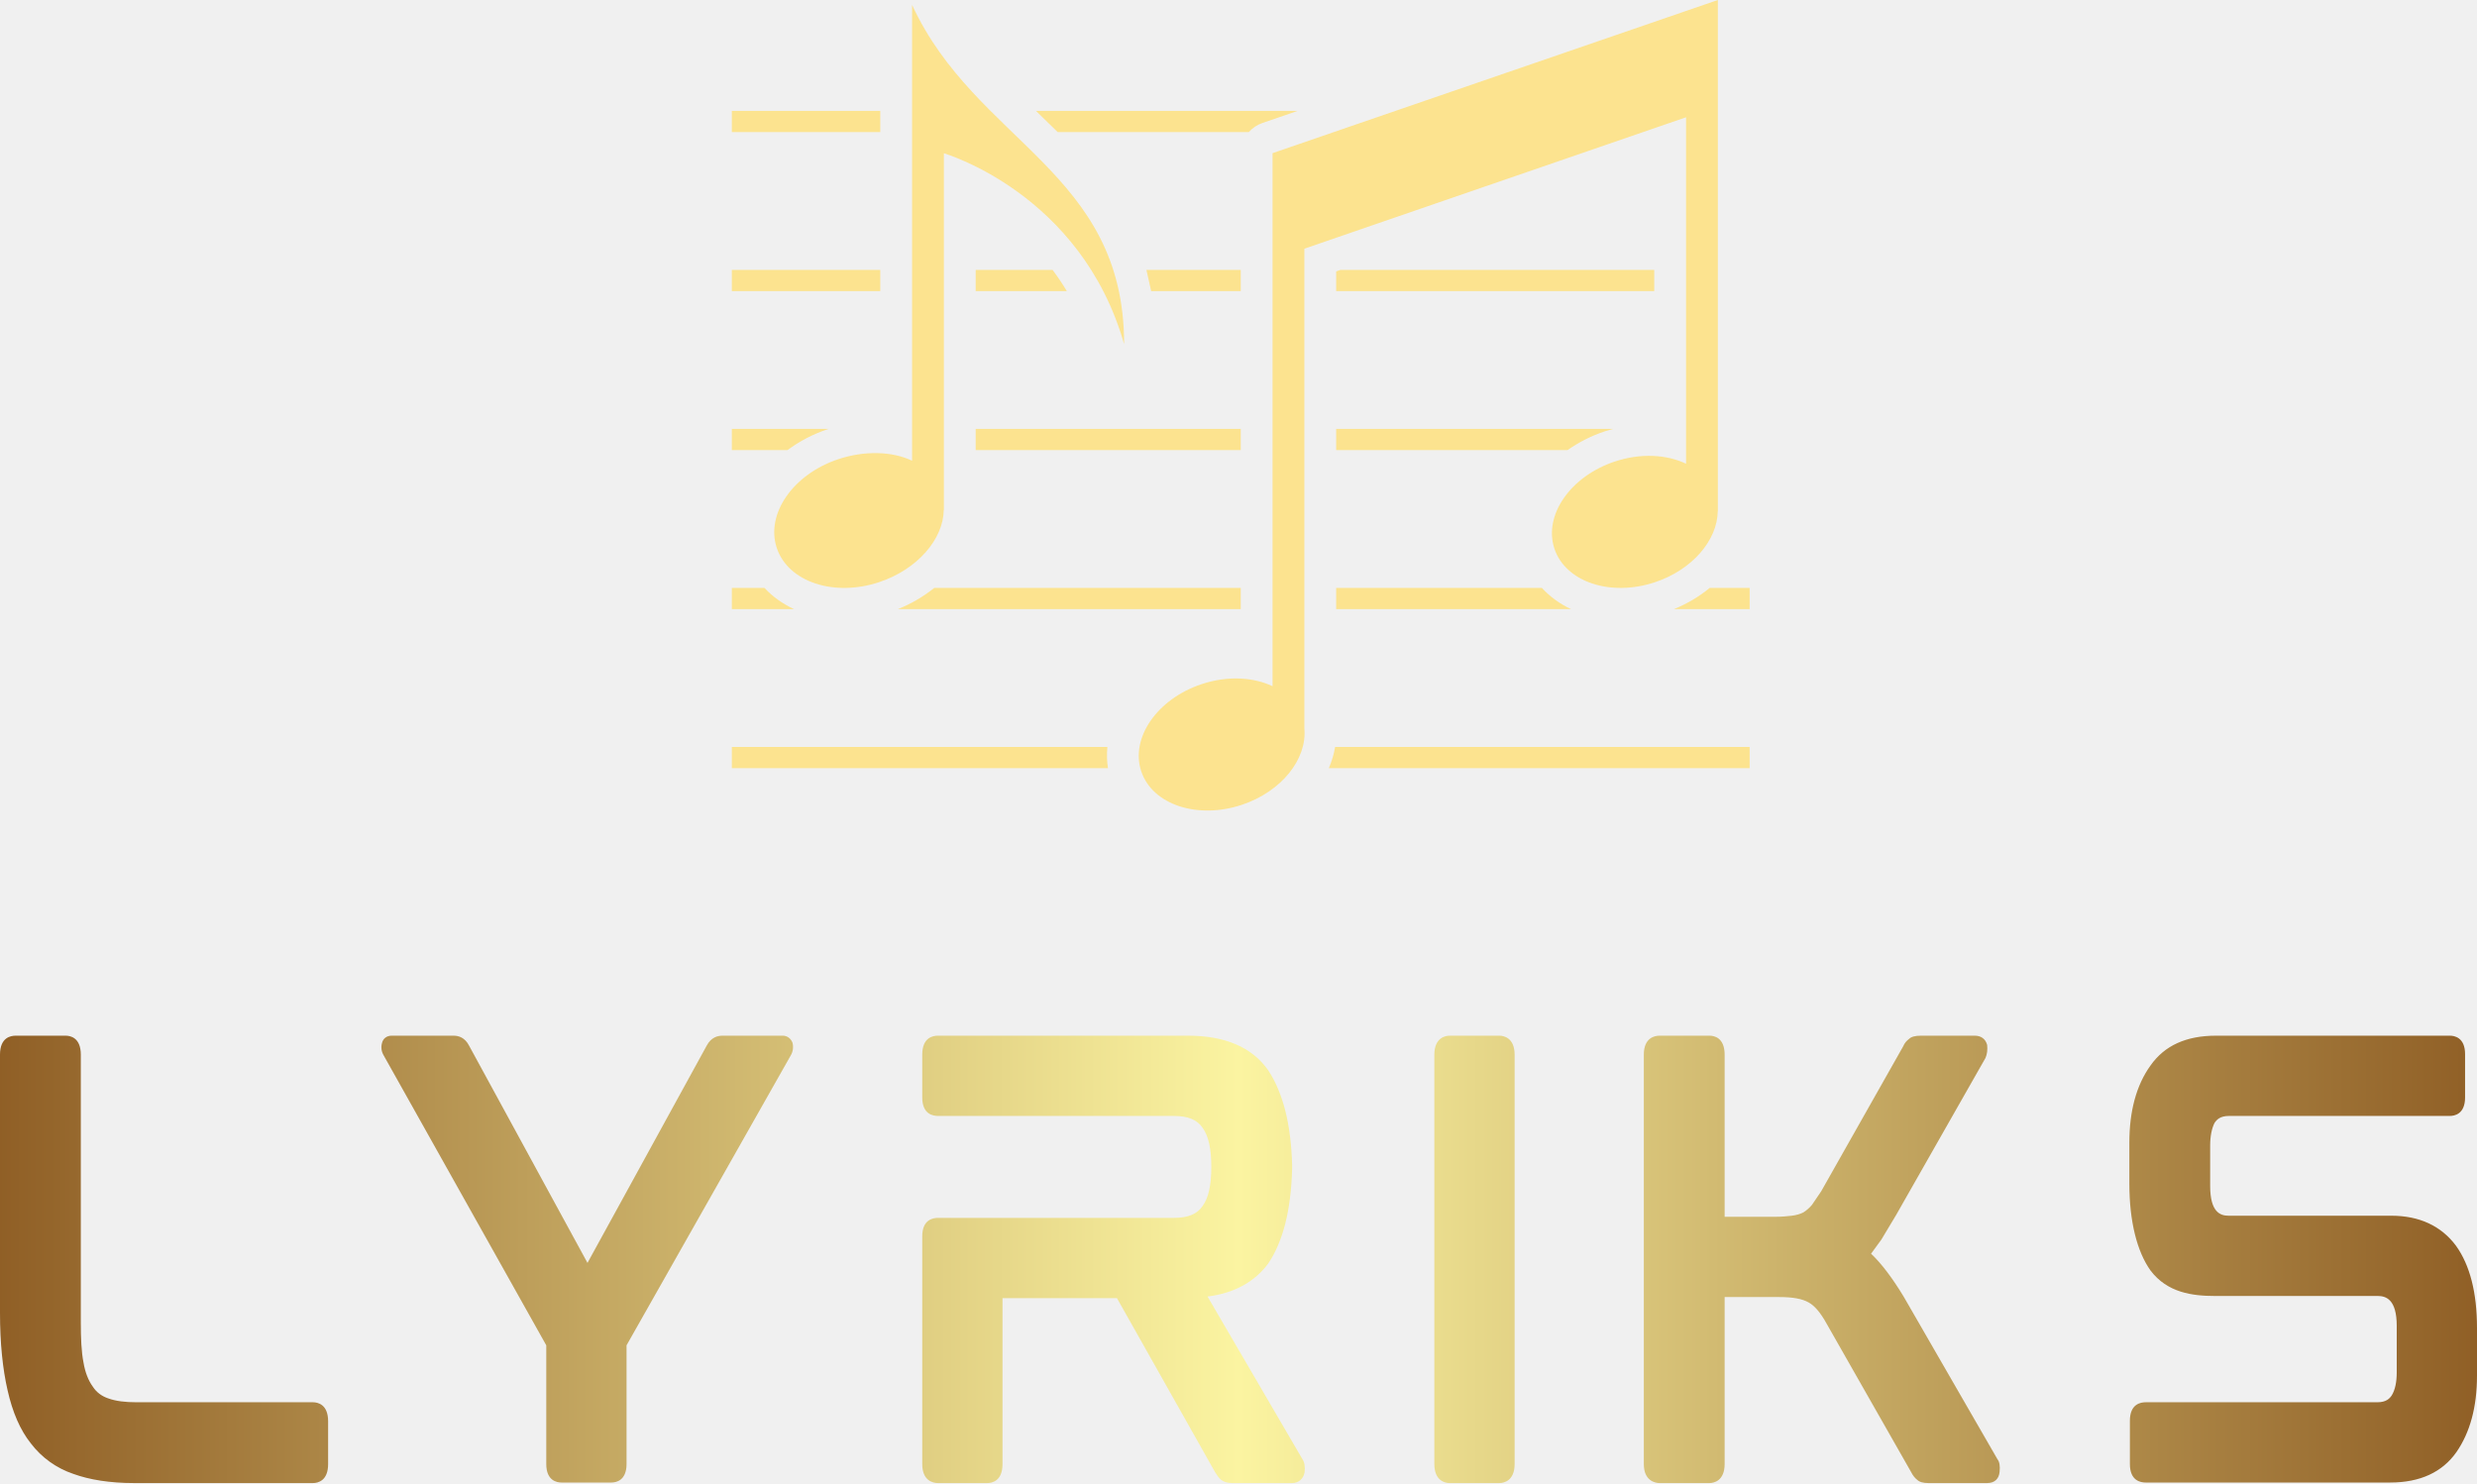
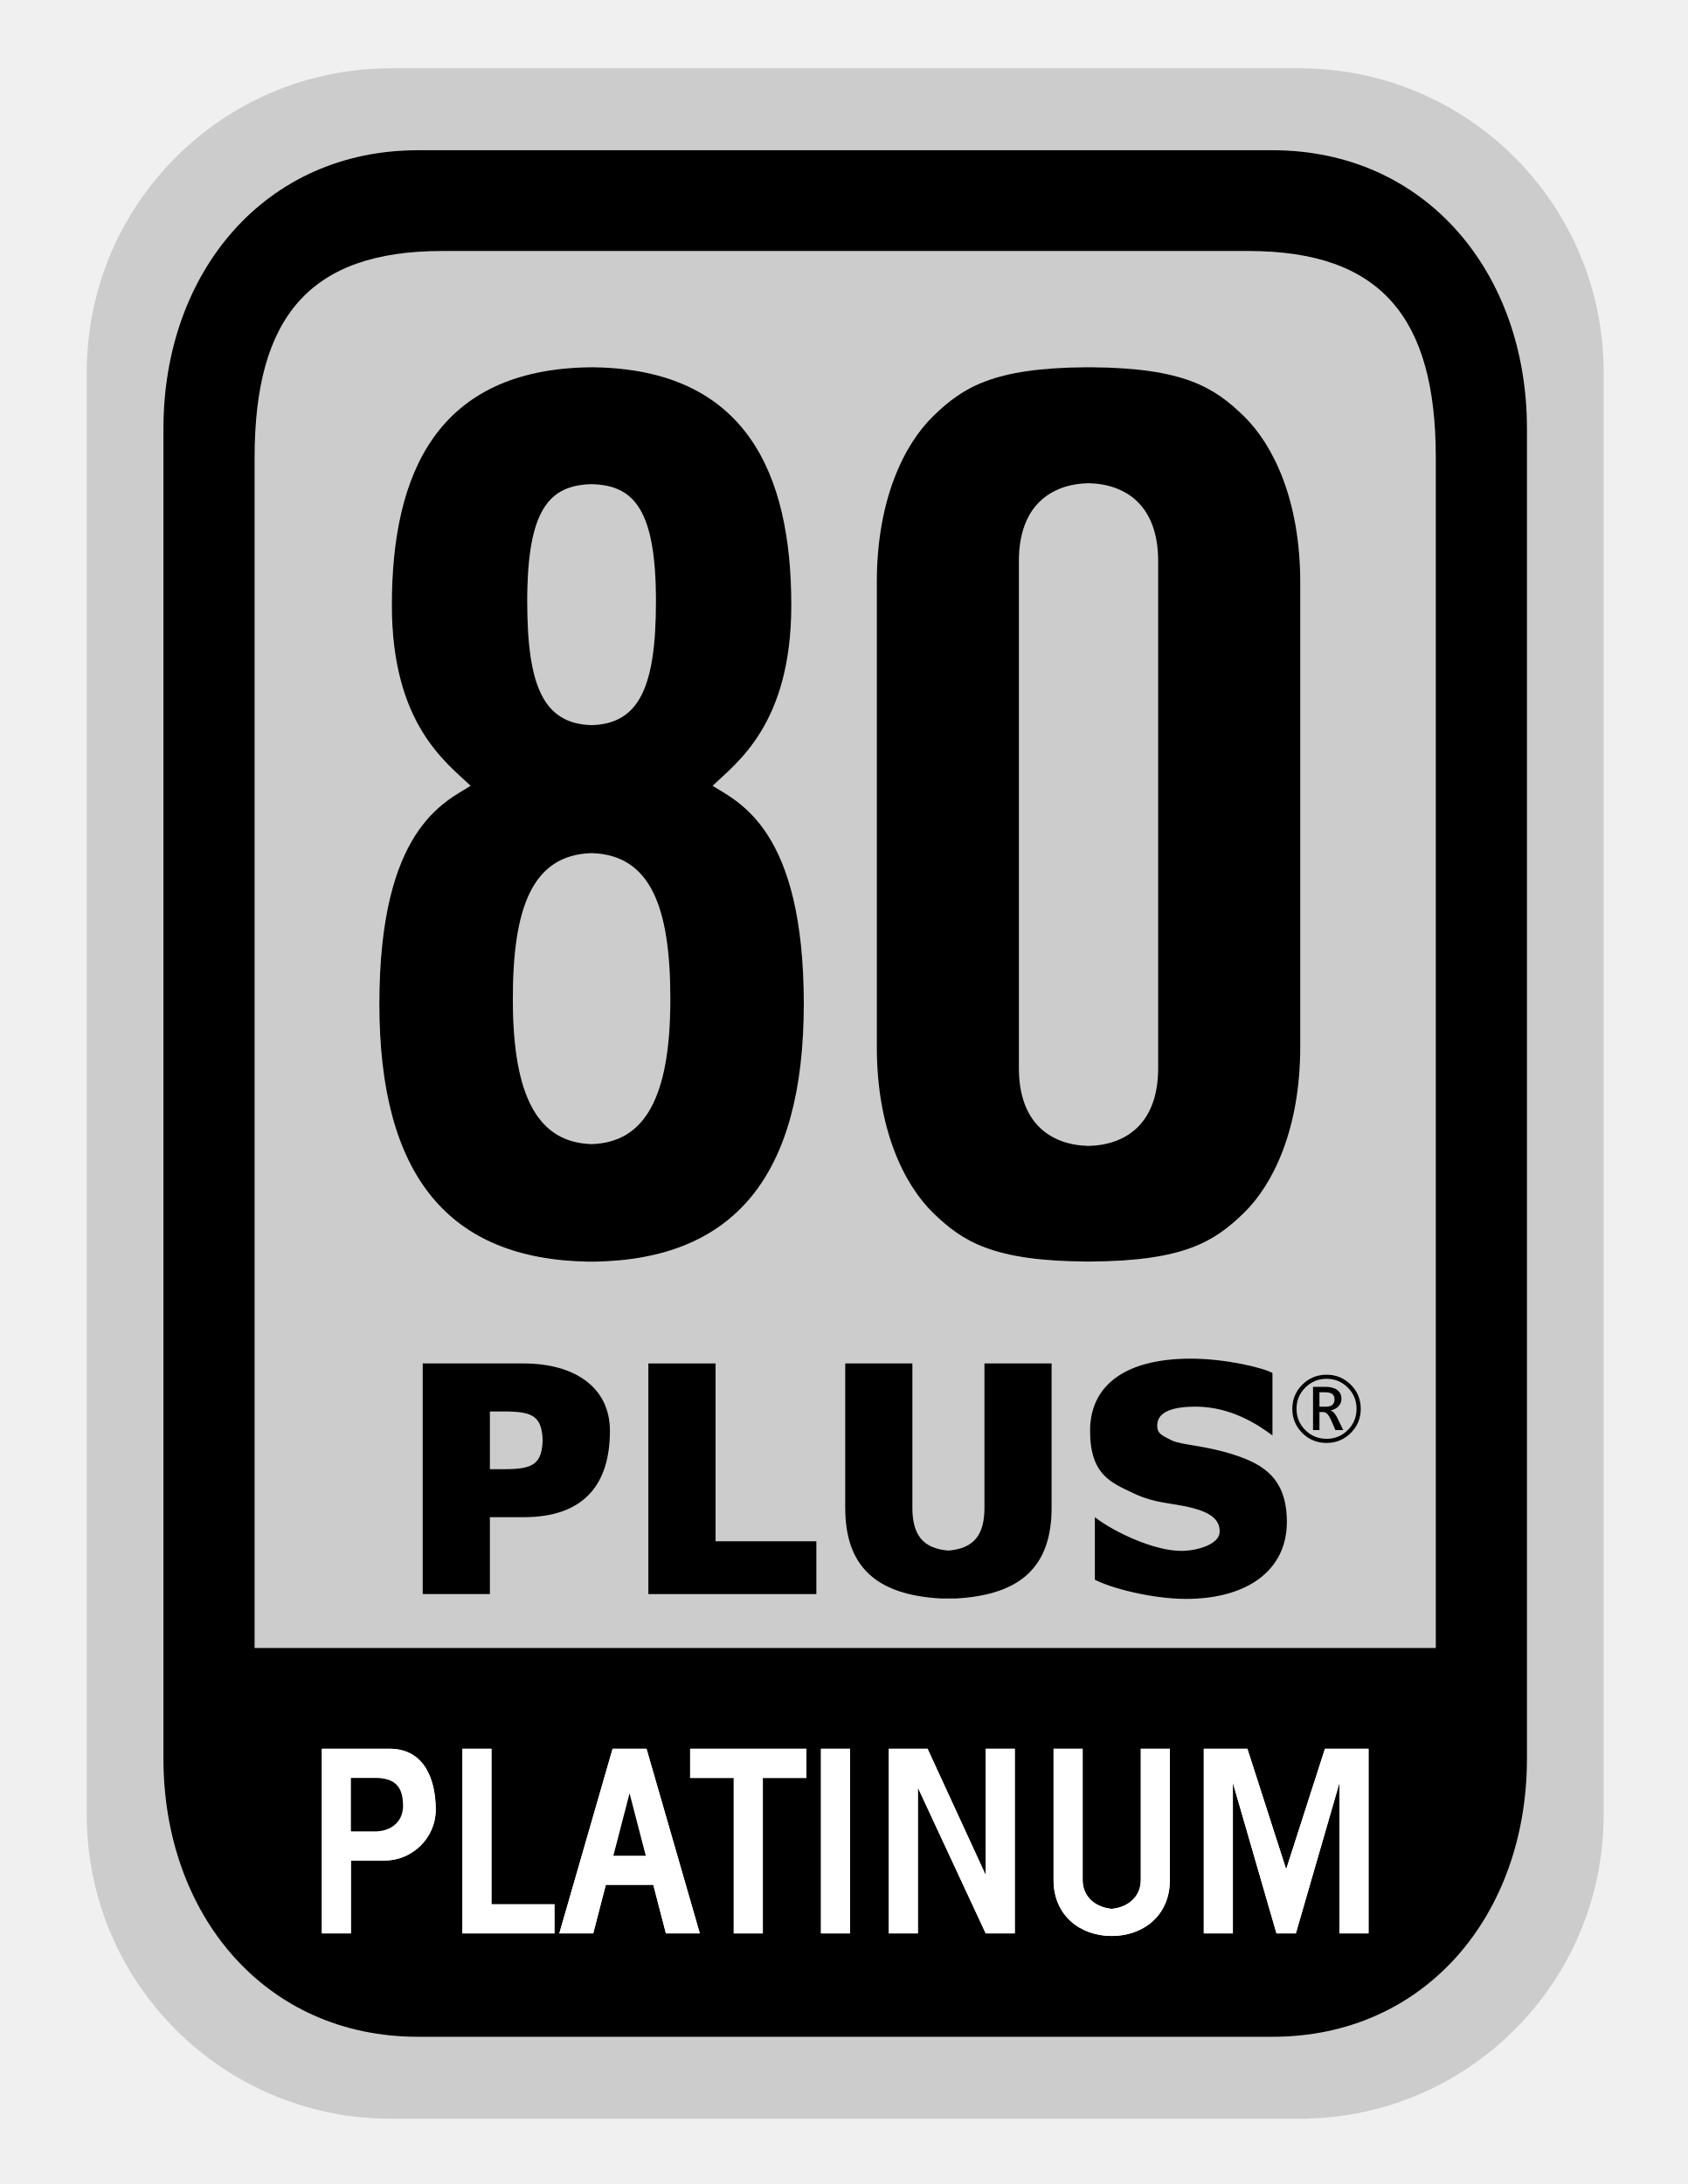
- <svg xmlns="http://www.w3.org/2000/svg" width="220" height="131.741">
-   <defs>
-     <linearGradient id="A">
-       <stop stop-color="#8f5e25" offset="0" />
-       <stop stop-color="#fbf4a1" offset=".5" />
-       <stop stop-color="#8f5e25" offset="1" />
-     </linearGradient>
+ <svg xmlns="http://www.w3.org/2000/svg" viewBox="0 0 816 1056" height="1056" width="816" xml:space="preserve" id="svg2" version="1.1">
+   <defs id="defs6">
+     <clipPath id="clipPath18" clipPathUnits="userSpaceOnUse">
+       <path id="path16" d="M 0,792 H 612 V 0 H 0 Z" />
+     </clipPath>
  </defs>
-   <path d="M95 8.539L53 22.986V73.27c-1.832-.864-4.27-1.001-6.694-.193-4.192 1.397-6.74 5.078-5.692 8.222s5.295 4.559 9.487 3.162c3.742-1.247 6.166-4.314 5.899-7.195V32l36-12.397v32.681c-1.835-.876-4.286-1.019-6.722-.207-4.192 1.397-6.74 5.078-5.692 8.222s5.295 4.559 9.487 3.162c3.525-1.175 5.878-3.965 5.918-6.692H95V8.539zM19 9v43c-1.869-.892-4.481-.971-6.963-.143-4.269 1.423-6.865 5.172-5.798 8.374s5.393 4.644 9.663 3.221c3.59-1.197 6.047-4.038 6.087-6.816H22V23s12.926 3.741 17 18c0-16.296-14-19-20-32zm18.423 70H2v2h35.476a7.75 7.75 0 0 1-.053-2zM98 81v-2H58.9a8.66 8.66 0 0 1-.591 2H98zM5.078 64H2v2h5.87c-1.081-.501-2.028-1.176-2.792-2zM98 66v-2h-3.769c-.978.804-2.112 1.487-3.377 2H98zm-19.599-2H59v2h22.155a8.74 8.74 0 0 1-2.754-2zM21.09 64a13.4 13.4 0 0 1-3.433 2H50v-2H21.09zM25 49h25v2H25zm-13.875 0H2v2h5.25c1.106-.825 2.395-1.508 3.839-1.99.012-.004.024-.006.036-.01zM59 51h21.822a13.5 13.5 0 0 1 3.507-1.769l.796-.231H59v2zM32.25 34H25v2h8.595c-.427-.712-.877-1.378-1.345-2zM2 34h14v2H2zm57 2h30v-2H59.406l-.406.14zm-17.449 0H50v-2h-8.898l.449 2zm-8.817-15h18.028a2.99 2.99 0 0 1 1.263-.851L55.366 19h-24.68l2.048 2zM2 19h14v2H2z" transform="matrix(.941663 0 0 .941663 63.11667 -8.040863)" fill="#fce38f" />
-   <path d="M26.28 34.08c.36 0 1.12.16 1.12 1.4v3.16c0 1.24-.76 1.4-1.12 1.4h-13.2c-1.76 0-3.28-.24-4.48-.68a6.55 6.55 0 0 1-3.12-2.24c-.8-1-1.36-2.32-1.72-3.92-.36-1.56-.56-3.48-.56-5.72V8.44c0-1.28.8-1.4 1.16-1.4h3.68c.32 0 1.12.12 1.12 1.4v19.72c0 1.2.04 2.2.2 3 .12.72.36 1.32.68 1.76.28.44.68.72 1.16.88.56.2 1.24.28 2.08.28h13zM60.929 7.04c.32 0 .6.2.72.52.08.32.04.64-.12.92l-12.12 21.4v8.76c0 1.24-.8 1.36-1.12 1.36h-3.68c-.32 0-1.12-.12-1.12-1.36v-8.76l-12-21.4a1.15 1.15 0 0 1-.12-.88c.08-.36.36-.56.72-.56h4.56c.36 0 .84.12 1.16.76l8.72 16 8.8-16.04c.32-.6.8-.72 1.16-.72h4.44zm38.329 31.24c.16.24.2.56.16.96-.08.48-.44.8-.92.8h-4.4c-.36 0-.64-.08-.84-.24-.16-.12-.28-.32-.44-.56l-7.24-12.84h-8.44v12.24c0 1.24-.76 1.4-1.12 1.4h-3.64c-.36 0-1.16-.16-1.16-1.4v-16.8c0-1.24.8-1.36 1.16-1.36h17.4c1.04 0 1.72-.28 2.12-.88.44-.6.64-1.56.64-2.88s-.2-2.28-.64-2.88c-.4-.6-1.08-.88-2.12-.88h-17.4c-.36 0-1.16-.12-1.16-1.36V8.44c0-1.28.8-1.4 1.16-1.4h18.44c2.72 0 4.72.84 5.92 2.56 1.08 1.64 1.68 3.96 1.76 7v.24c-.08 3.08-.68 5.4-1.76 7-1 1.36-2.52 2.2-4.48 2.44zm14.529-31.24c.32 0 1.12.16 1.12 1.4v30.2c0 1.24-.8 1.4-1.12 1.4h-3.68c-.32 0-1.12-.16-1.12-1.4V8.44c0-1.24.8-1.4 1.12-1.4h3.68zm29.809 19.24l6.92 12c.16.2.2.52.16.92-.04.52-.36.84-.92.84h-4.32c-.4 0-.68-.08-.84-.24-.16-.12-.32-.32-.44-.56l-6.24-10.96c-.44-.8-.88-1.32-1.32-1.56-.48-.28-1.2-.4-2.16-.4h-4.04v12.32c0 1.24-.8 1.4-1.12 1.4h-3.68c-.32 0-1.16-.16-1.16-1.4V8.44c0-1.28.84-1.4 1.16-1.4h3.68c.32 0 1.12.12 1.12 1.4V20.4h3.68c.52 0 .96-.04 1.28-.08s.6-.12.84-.24c.2-.12.44-.32.64-.56l.68-1 6.04-10.68c.12-.28.28-.44.44-.56.16-.16.44-.24.88-.24h3.96c.48 0 .8.24.92.68.04.36 0 .68-.12.96l-6.6 11.6-1.08 1.8-.76 1.04c.8.76 1.6 1.84 2.4 3.16zm35.969-5.96c2.08 0 3.68.76 4.76 2.2 1.04 1.44 1.56 3.48 1.56 6.08v3.52c0 2.32-.52 4.2-1.52 5.64-1.04 1.48-2.68 2.24-4.88 2.24h-18.04c-.36 0-1.16-.12-1.16-1.36v-3.2c0-1.24.8-1.36 1.16-1.36h17.08c.68 0 .92-.28 1.08-.52.24-.4.36-.96.36-1.68v-3.44c0-1.96-.8-2.2-1.4-2.2h-12c-1.68 0-3.52-.24-4.76-1.88-1-1.4-1.56-3.64-1.56-6.4v-3.04c0-2.32.52-4.24 1.56-5.68 1.04-1.48 2.64-2.2 4.84-2.2h17.24c.32 0 1.12.12 1.12 1.36v3.2c0 1.24-.8 1.36-1.12 1.36h-16.28c-.68 0-.92.28-1.08.52-.2.4-.32.96-.32 1.68v2.96c0 1.96.76 2.2 1.36 2.2h12z" transform="matrix(1.204259 0 0 1.204259 -3.853629 83.52203)" fill="url(#A)" />
+   <g transform="matrix(1.333333,0,0,-1.333333,0,1056)" id="g10">
+     <g id="g12">
+       <g clip-path="url(#clipPath18)" id="g14">
+         <g transform="translate(483.876,284.5176)" id="g20">
+           <path id="path22" style="fill:#cccccc;fill-opacity:1;fill-rule:nonzero;stroke:none" d="M 0,0 C 0,0.929 -0.282,1.591 -0.849,1.988 -1.415,2.387 -2.31,2.586 -3.533,2.586 h -1.913 v -5.218 h 2.31 c 1.04,0 1.824,0.219 2.349,0.658 C -0.262,-1.536 0,-0.878 0,0" />
+         </g>
+         <g transform="translate(419.9277,404.6523)" id="g24">
+           <path id="path26" style="fill:#cccccc;fill-opacity:1;fill-rule:nonzero;stroke:none" d="m 0,0 v 183.923 c 0,20.123 -11.68,27.874 -25.235,28.195 -13.557,-0.321 -25.237,-8.072 -25.237,-28.195 L -50.472,0 c 0,-20.122 11.68,-27.874 25.237,-28.194 C -11.68,-27.874 0,-20.122 0,0" />
+         </g>
+         <g transform="translate(182.8633,280.1426)" id="g28">
+           <path id="path30" style="fill:#cccccc;fill-opacity:1;fill-rule:nonzero;stroke:none" d="M 0,0 H -5.223 V -20.913 H 0 c 10.468,0 13.559,1.849 13.894,10.457 C 13.559,-1.849 10.468,0 0,0" />
+         </g>
+         <g transform="translate(214.5059,529.0386)" id="g32">
+           <path id="path34" style="fill:#cccccc;fill-opacity:1;fill-rule:nonzero;stroke:none" d="M 0,0 C 17.28,0.522 23.329,13.828 23.329,44.901 23.329,78.285 15.322,87.001 0,87.376 -15.321,87.001 -23.328,78.285 -23.328,44.901 -23.328,13.828 -17.279,0.522 0,0" />
+         </g>
+         <g transform="translate(214.5059,377.1133)" id="g36">
+           <path id="path38" style="fill:#cccccc;fill-opacity:1;fill-rule:nonzero;stroke:none" d="M 0,0 C 19.128,0.572 28.551,16.639 28.551,52.563 28.551,85.146 21.794,104.887 0,105.5 -21.793,104.887 -28.551,85.146 -28.551,52.563 -28.551,16.639 -19.127,0.572 0,0" />
+         </g>
+         <g transform="translate(484.2129,273.3945)" id="g40">
+           <path id="path42" style="fill:#cccccc;fill-opacity:1;fill-rule:nonzero;stroke:none" d="M 0,0 -1.652,3.778 C -2.061,4.696 -2.489,5.386 -2.938,5.845 -3.387,6.304 -3.861,6.533 -4.36,6.533 H -5.783 V 0 h -2.342 v 15.697 h 4.53 c 1.816,0 3.234,-0.377 4.253,-1.132 1.021,-0.754 1.53,-1.81 1.53,-3.167 C 2.188,10.317 1.841,9.399 1.147,8.644 0.454,7.89 -0.52,7.385 -1.773,7.13 -1.336,7.007 -0.897,6.704 -0.458,6.219 -0.021,5.734 0.403,5.064 0.812,4.207 L 2.847,0 Z m -3.212,18.589 c -3.01,0 -5.575,-1.056 -7.698,-3.167 -2.121,-2.111 -3.182,-4.682 -3.182,-7.711 0,-3.029 1.061,-5.598 3.182,-7.704 2.123,-2.106 4.688,-3.159 7.698,-3.159 3.019,0 5.584,1.055 7.696,3.168 2.112,2.111 3.167,4.675 3.167,7.695 0,3.019 -1.058,5.587 -3.174,7.704 -2.118,2.116 -4.68,3.174 -7.689,3.174" />
+         </g>
+         <g transform="translate(553.6768,154.3467)" id="g44">
+           <path id="path46" style="fill:#cccccc;fill-opacity:1;fill-rule:nonzero;stroke:none" d="m 0,0 c 0,-56.633 -36.79,-100.969 -92.271,-100.969 h -309.885 c -55.48,0 -92.27,44.336 -92.27,100.969 v 482.21 c 0,56.632 36.79,100.969 92.27,100.969 H -92.271 C -36.79,583.179 0,538.842 0,482.21 Z m -82.404,612.882 h -329.617 c -60.857,0 -110.192,-49.335 -110.192,-110.192 V -20.481 c 0,-60.858 49.335,-110.192 110.192,-110.192 h 329.617 c 60.857,0 110.191,49.334 110.191,110.192 V 502.69 c 0,60.857 -49.334,110.192 -110.191,110.192" />
+         </g>
+         <g transform="translate(489.7832,272.3389)" id="g48">
+           <path id="path50" style="fill:#cccccc;fill-opacity:1;fill-rule:nonzero;stroke:none" d="m 0,0 c -2.418,-2.407 -5.346,-3.611 -8.782,-3.611 -3.469,0 -6.407,1.204 -8.815,3.611 -2.407,2.406 -3.611,5.329 -3.611,8.767 0,3.437 1.209,6.36 3.627,8.766 2.418,2.407 5.355,3.613 8.813,3.613 3.427,0 6.35,-1.206 8.768,-3.613 C 2.418,15.127 3.627,12.204 3.627,8.767 3.627,5.329 2.418,2.406 0,0 m -59.724,-60.167 c -12.185,0 -27.156,3.835 -33.076,6.972 v 22.657 c 7.313,-5.578 21.587,-12.2 31.335,-12.2 5.92,0 13.927,2.44 13.927,6.971 0,4.532 -3.482,6.971 -10.445,8.714 -6.962,1.743 -12.882,1.395 -20.889,5.229 -8.008,3.834 -15.668,6.623 -15.668,22.656 0,16.035 12.186,26.144 36.557,26.144 12.882,0 26.809,-3.487 29.594,-5.229 V -0.91 c -5.57,4.182 -15.319,10.457 -27.852,10.457 -12.534,0 -13.928,-4.183 -13.928,-6.971 0,-2.789 1.742,-3.486 5.224,-5.228 3.48,-1.744 11.837,-1.744 22.63,-5.229 10.794,-3.486 19.149,-8.715 19.149,-24.4 0,-17.429 -14.275,-27.886 -36.558,-27.886 m -91.593,139.862 c -10.794,10.454 -20.543,30.665 -20.543,60.285 v 168.59 c 0,29.619 9.749,49.83 20.543,60.284 10.611,10.276 21.574,17.398 55.347,17.63 h 1.757 c 33.773,-0.232 44.736,-7.354 55.348,-17.63 10.794,-10.454 20.544,-30.665 20.544,-60.284 V 139.98 c 0,-29.62 -9.75,-49.831 -20.544,-60.285 C -49.477,69.42 -60.44,62.407 -94.213,62.176 h -1.757 c -33.773,0.231 -44.736,7.244 -55.347,17.519 m 42.85,-106.748 c 0,-21.167 -10.948,-31.68 -34.816,-32.971 h -5.222 c -23.868,1.291 -34.817,11.804 -34.817,32.971 v 52.284 h 24.372 v -52.284 c 0,-9.617 3.551,-14.8 13.056,-15.572 9.505,0.772 13.056,5.955 13.056,15.572 v 52.284 h 24.371 z m -85.3,-31.371 h -60.928 v 83.655 h 24.371 v -64.484 h 36.557 z m -106.19,27.886 h -12.186 v -27.886 h -24.371 v 83.655 h 36.557 c 18.801,0 31.335,-8.858 31.335,-24.399 0,-19.171 -9.072,-31.37 -31.335,-31.37 m -47.744,330.745 c 0,48.168 16.661,85.331 71.378,86.266 h 2.092 c 54.717,-0.935 71.378,-38.098 71.378,-86.266 0,-43.209 -19.847,-57.147 -28.552,-65.511 9.401,-5.924 33.079,-15.681 33.079,-79.101 0,-62.554 -25.426,-92.651 -75.905,-93.458 h -2.201 c -50.479,0.807 -75.796,30.904 -75.796,93.458 0,63.42 23.678,73.177 33.079,79.101 -8.705,8.364 -28.552,22.302 -28.552,65.511 m 310.62,128.422 h -292.477 c -48.056,0 -67.897,-24.132 -67.897,-74.856 V -77.954 H 30.816 v 431.727 c 0,50.724 -19.841,74.856 -67.897,74.856" />
+         </g>
+         <g transform="translate(214.5059,482.6133)" id="g52">
+           <path id="path54" style="fill:#000000;fill-opacity:1;fill-rule:nonzero;stroke:none" d="m 0,0 c 21.794,-0.613 28.551,-20.354 28.551,-52.937 0,-35.924 -9.423,-51.991 -28.551,-52.563 -19.127,0.572 -28.551,16.639 -28.551,52.563 0,32.583 6.758,52.324 28.551,52.937 M 0,133.802 C 15.322,133.427 23.329,124.71 23.329,91.327 23.329,60.253 17.28,46.948 0,46.425 c -17.279,0.523 -23.328,13.828 -23.328,44.902 0,33.383 8.007,42.1 23.328,42.475 M -76.951,-54.679 c 0,-62.554 25.317,-92.651 75.797,-93.459 h 2.2 c 50.479,0.808 75.905,30.905 75.905,93.459 0,63.42 -23.678,73.177 -33.079,79.101 8.705,8.363 28.552,22.301 28.552,65.511 0,48.168 -16.66,85.33 -71.378,86.265 h -2.092 c -54.717,-0.935 -71.378,-38.097 -71.378,-86.265 0,-43.21 19.847,-57.148 28.552,-65.511 -9.401,-5.924 -33.079,-15.681 -33.079,-79.101" />
+         </g>
+         <g transform="translate(356.9453,245.2861)" id="g56">
+           <path id="path58" style="fill:#000000;fill-opacity:1;fill-rule:nonzero;stroke:none" d="M 0,0 C 0,-9.617 -3.551,-14.8 -13.056,-15.572 -22.562,-14.8 -26.112,-9.617 -26.112,0 V 52.284 H -50.484 V 0 c 0,-21.167 10.949,-31.681 34.817,-32.972 h 5.222 C 13.423,-31.681 24.371,-21.167 24.371,0 V 52.284 H 0 Z" />
+         </g>
+         <g transform="translate(369.4561,404.6523)" id="g60">
+           <path id="path62" style="fill:#000000;fill-opacity:1;fill-rule:nonzero;stroke:none" d="m 0,0 v 183.923 c 0,20.123 11.68,27.874 25.236,28.195 13.556,-0.321 25.236,-8.072 25.236,-28.195 V 0 c 0,-20.122 -11.68,-27.874 -25.236,-28.194 C 11.68,-27.874 0,-20.122 0,0 m 81.462,-52.618 c 10.794,10.454 20.544,30.665 20.544,60.285 v 168.59 c 0,29.619 -9.75,49.83 -20.544,60.284 -10.611,10.275 -21.575,17.397 -55.348,17.629 H 24.357 C -9.416,253.938 -20.379,246.816 -30.99,236.541 -41.784,226.087 -51.533,205.876 -51.533,176.257 V 7.667 c 0,-29.62 9.749,-49.831 20.543,-60.285 10.611,-10.276 21.574,-17.288 55.347,-17.52 h 1.757 c 33.773,0.232 44.737,7.244 55.348,17.52" />
+         </g>
+         <g transform="translate(259.4595,297.5703)" id="g64">
+           <path id="path66" style="fill:#000000;fill-opacity:1;fill-rule:nonzero;stroke:none" d="m 0,0 h -24.372 v -83.655 h 60.929 v 19.171 l -36.557,0 z" />
+         </g>
+         <g transform="translate(480.7402,281.8857)" id="g68">
+           <path id="path70" style="fill:#000000;fill-opacity:1;fill-rule:nonzero;stroke:none" d="m 0,0 h -2.311 v 5.218 h 1.914 C 0.826,5.218 1.721,5.019 2.287,4.62 2.854,4.223 3.136,3.561 3.136,2.632 3.136,1.754 2.874,1.096 2.349,0.658 1.823,0.219 1.04,0 0,0 m 3.015,-2.272 c -0.44,0.485 -0.878,0.788 -1.316,0.911 1.254,0.255 2.228,0.759 2.921,1.513 0.693,0.756 1.041,1.674 1.041,2.755 0,1.357 -0.51,2.412 -1.53,3.167 -1.02,0.755 -2.438,1.132 -4.253,1.132 h -4.53 V -8.491 h 2.341 v 6.533 h 1.423 c 0.499,0 0.974,-0.23 1.423,-0.688 0.448,-0.459 0.877,-1.149 1.285,-2.067 l 1.653,-3.778 h 2.846 l -2.035,4.207 c -0.408,0.857 -0.832,1.527 -1.269,2.012" />
+         </g>
+         <g transform="translate(520.5996,194.3848)" id="g72">
+           <path id="path74" style="fill:#000000;fill-opacity:1;fill-rule:nonzero;stroke:none" d="m 0,0 h -428.271 v 431.727 c 0,50.724 19.84,74.856 67.897,74.856 H -67.897 C -19.842,506.583 0,482.451 0,431.727 Z m -24.374,-103.513 h -10.542 v 54.621 l -15.814,-54.621 h -7.028 l -15.813,54.621 v -54.621 h -10.542 v 66.956 h 15.812 l 14.057,-43.697 14.056,43.697 h 15.814 z m -72.039,19.381 c 0,-13.097 -9.884,-20.315 -21.085,-20.315 -11.201,0 -21.085,7.218 -21.085,20.315 v 47.575 h 10.543 v -47.575 c 0,-5.666 4.087,-9.835 10.542,-10.475 6.456,0.64 10.542,4.809 10.542,10.475 v 47.575 h 10.543 z m -56.227,-19.381 h -10.542 l -24.598,52.861 v -52.861 h -10.542 v 66.956 h 14.055 l 21.085,-45.812 v 45.812 h 10.542 z m -59.738,0 h -10.543 v 66.956 h 10.543 z m -15.814,56.384 h -15.814 v -56.384 h -10.542 v 56.384 h -15.813 v 10.572 h 42.169 z m -50.955,-56.384 -4.571,17.62 h -17.214 l -4.57,-17.62 h -12.3 l 19.327,66.956 h 12.3 l 19.328,-66.956 z m -40.412,0 h -33.384 v 66.956 h 10.542 v -56.384 h 22.842 z m -61.497,26.43 h -12.299 v -26.43 h -10.543 v 66.956 h 24.599 c 12.739,0 16.693,-11.453 16.693,-22.025 0,-10.572 -8.786,-18.501 -18.45,-18.501 m 321.863,620.224 h -309.886 c -55.48,0 -92.27,-44.337 -92.27,-100.969 v -482.21 c 0,-56.633 36.79,-100.969 92.27,-100.969 h 309.886 c 55.48,0 92.27,44.336 92.27,100.969 v 482.21 c 0,56.632 -36.79,100.969 -92.27,100.969" />
+         </g>
+         <g transform="translate(488.6973,273.4102)" id="g76">
+           <path id="path78" style="fill:#000000;fill-opacity:1;fill-rule:nonzero;stroke:none" d="m 0,0 c -2.112,-2.112 -4.678,-3.168 -7.696,-3.168 -3.01,0 -5.575,1.054 -7.699,3.159 -2.121,2.107 -3.181,4.675 -3.181,7.704 0,3.03 1.06,5.6 3.181,7.711 2.124,2.112 4.689,3.167 7.699,3.167 3.009,0 5.571,-1.057 7.688,-3.174 C 2.108,13.282 3.167,10.715 3.167,7.695 3.167,4.676 2.111,2.111 0,0 m -7.682,20.074 c -3.458,0 -6.395,-1.205 -8.813,-3.612 -2.418,-2.406 -3.627,-5.329 -3.627,-8.767 0,-3.437 1.204,-6.36 3.611,-8.766 2.407,-2.408 5.346,-3.612 8.815,-3.612 3.436,0 6.364,1.204 8.782,3.612 2.418,2.406 3.627,5.329 3.627,8.766 0,3.438 -1.209,6.361 -3.627,8.767 -2.418,2.407 -5.341,3.612 -8.768,3.612" />
+         </g>
+         <g transform="translate(182.8633,259.2295)" id="g80">
+           <path id="path82" style="fill:#000000;fill-opacity:1;fill-rule:nonzero;stroke:none" d="M 0,0 H -5.223 V 20.913 H 0 c 10.468,0 13.559,-1.849 13.894,-10.456 C 13.559,1.849 10.468,0 0,0 m 6.963,38.341 h -36.557 v -83.655 h 24.371 v 27.885 H 6.963 c 22.263,0 31.335,12.2 31.335,31.37 0,15.541 -12.534,24.4 -31.335,24.4" />
+         </g>
+         <g transform="translate(447.4678,264.458)" id="g84">
+           <path id="path86" style="fill:#000000;fill-opacity:1;fill-rule:nonzero;stroke:none" d="m 0,0 c -10.793,3.484 -19.149,3.484 -22.63,5.229 -3.481,1.742 -5.224,2.439 -5.224,5.228 0,2.788 1.394,6.971 13.928,6.971 12.533,0 22.282,-6.275 27.853,-10.457 v 22.657 c -2.785,1.742 -16.712,5.228 -29.595,5.228 -24.371,0 -36.557,-10.108 -36.557,-26.143 0,-16.033 7.661,-18.822 15.668,-22.656 8.007,-3.834 13.927,-3.486 20.889,-5.229 6.964,-1.743 10.445,-4.182 10.445,-8.714 0,-4.531 -8.006,-6.971 -13.926,-6.971 -9.748,0 -24.023,6.622 -31.335,12.2 v -22.657 c 5.92,-3.137 20.89,-6.972 33.076,-6.972 22.282,0 36.557,10.457 36.557,27.886 C 19.149,-8.715 10.794,-3.486 0,0" />
+         </g>
+         <g transform="translate(466.3555,114.1309)" id="g88">
+           <path id="path90" style="fill:#ffffff;fill-opacity:1;fill-rule:nonzero;stroke:none" d="m 0,0 -14.057,43.697 h -15.812 v -66.956 h 10.542 V 31.362 L -3.514,-23.259 H 3.514 L 19.328,31.362 V -23.259 H 29.87 V 43.697 H 14.057 Z" />
+         </g>
+         <g transform="translate(413.6436,110.2529)" id="g92">
+           <path id="path94" style="fill:#ffffff;fill-opacity:1;fill-rule:nonzero;stroke:none" d="M 0,0 C 0,-5.666 -4.086,-9.835 -10.542,-10.476 -16.997,-9.835 -21.084,-5.666 -21.084,0 V 47.575 H -31.627 V 0 c 0,-13.098 9.884,-20.315 21.085,-20.315 11.201,0 21.085,7.217 21.085,20.315 V 47.575 H 0 Z" />
+         </g>
+         <g transform="translate(357.418,112.0156)" id="g96">
+           <path id="path98" style="fill:#ffffff;fill-opacity:1;fill-rule:nonzero;stroke:none" d="m 0,0 -21.085,45.813 h -14.056 v -66.957 h 10.542 V 31.717 L 0,-21.144 H 10.542 V 45.813 L 0,45.813 Z" />
+         </g>
+         <path id="path100" style="fill:#ffffff;fill-opacity:1;fill-rule:nonzero;stroke:none" d="m 297.679,90.872 h 10.543 v 66.956 h -10.543 z" />
+         <g transform="translate(250.2383,147.2559)" id="g102">
+           <path id="path104" style="fill:#ffffff;fill-opacity:1;fill-rule:nonzero;stroke:none" d="M 0,0 H 15.813 V -56.384 H 26.355 V 0 H 42.169 V 10.572 H 0 Z" />
+         </g>
+         <g transform="translate(222.4111,119.0635)" id="g106">
+           <path id="path108" style="fill:#ffffff;fill-opacity:1;fill-rule:nonzero;stroke:none" d="M 0,0 5.864,22.604 11.728,0 Z m -0.286,38.765 -19.327,-66.956 h 12.299 l 4.571,17.62 h 17.214 l 4.571,-17.62 H 31.341 L 12.014,38.765 Z" />
+         </g>
+         <g transform="translate(222.4111,119.0635)" id="g110">
+           <path id="path112" style="fill:#000000;fill-opacity:1;fill-rule:nonzero;stroke:none" d="M 0,0 H 11.728 L 5.864,22.604 Z" />
+         </g>
+         <g transform="translate(178.1987,157.8281)" id="g114">
+           <path id="path116" style="fill:#ffffff;fill-opacity:1;fill-rule:nonzero;stroke:none" d="m 0,0 h -10.542 v -66.956 h 33.384 v 10.571 l -22.842,0 z" />
+         </g>
+         <g transform="translate(136.0293,127.873)" id="g118">
+           <path id="path120" style="fill:#ffffff;fill-opacity:1;fill-rule:nonzero;stroke:none" d="M 0,0 H -8.785 V 19.383 H 0 c 7.907,0 10.103,-3.965 10.103,-10.132 C 10.103,3.084 5.271,0 0,0 m 5.271,29.955 h -24.599 v -66.956 h 10.543 v 26.43 H 3.514 c 9.664,0 18.45,7.928 18.45,18.501 0,10.572 -3.954,22.025 -16.693,22.025" />
+         </g>
+         <g transform="translate(136.0293,147.2559)" id="g122">
+           <path id="path124" style="fill:#000000;fill-opacity:1;fill-rule:nonzero;stroke:none" d="M 0,0 H -8.785 V -19.383 H 0 c 5.271,0 10.103,3.084 10.103,9.251 C 10.103,-3.965 7.907,0 0,0" />
+         </g>
+       </g>
+     </g>
+   </g>
</svg>
